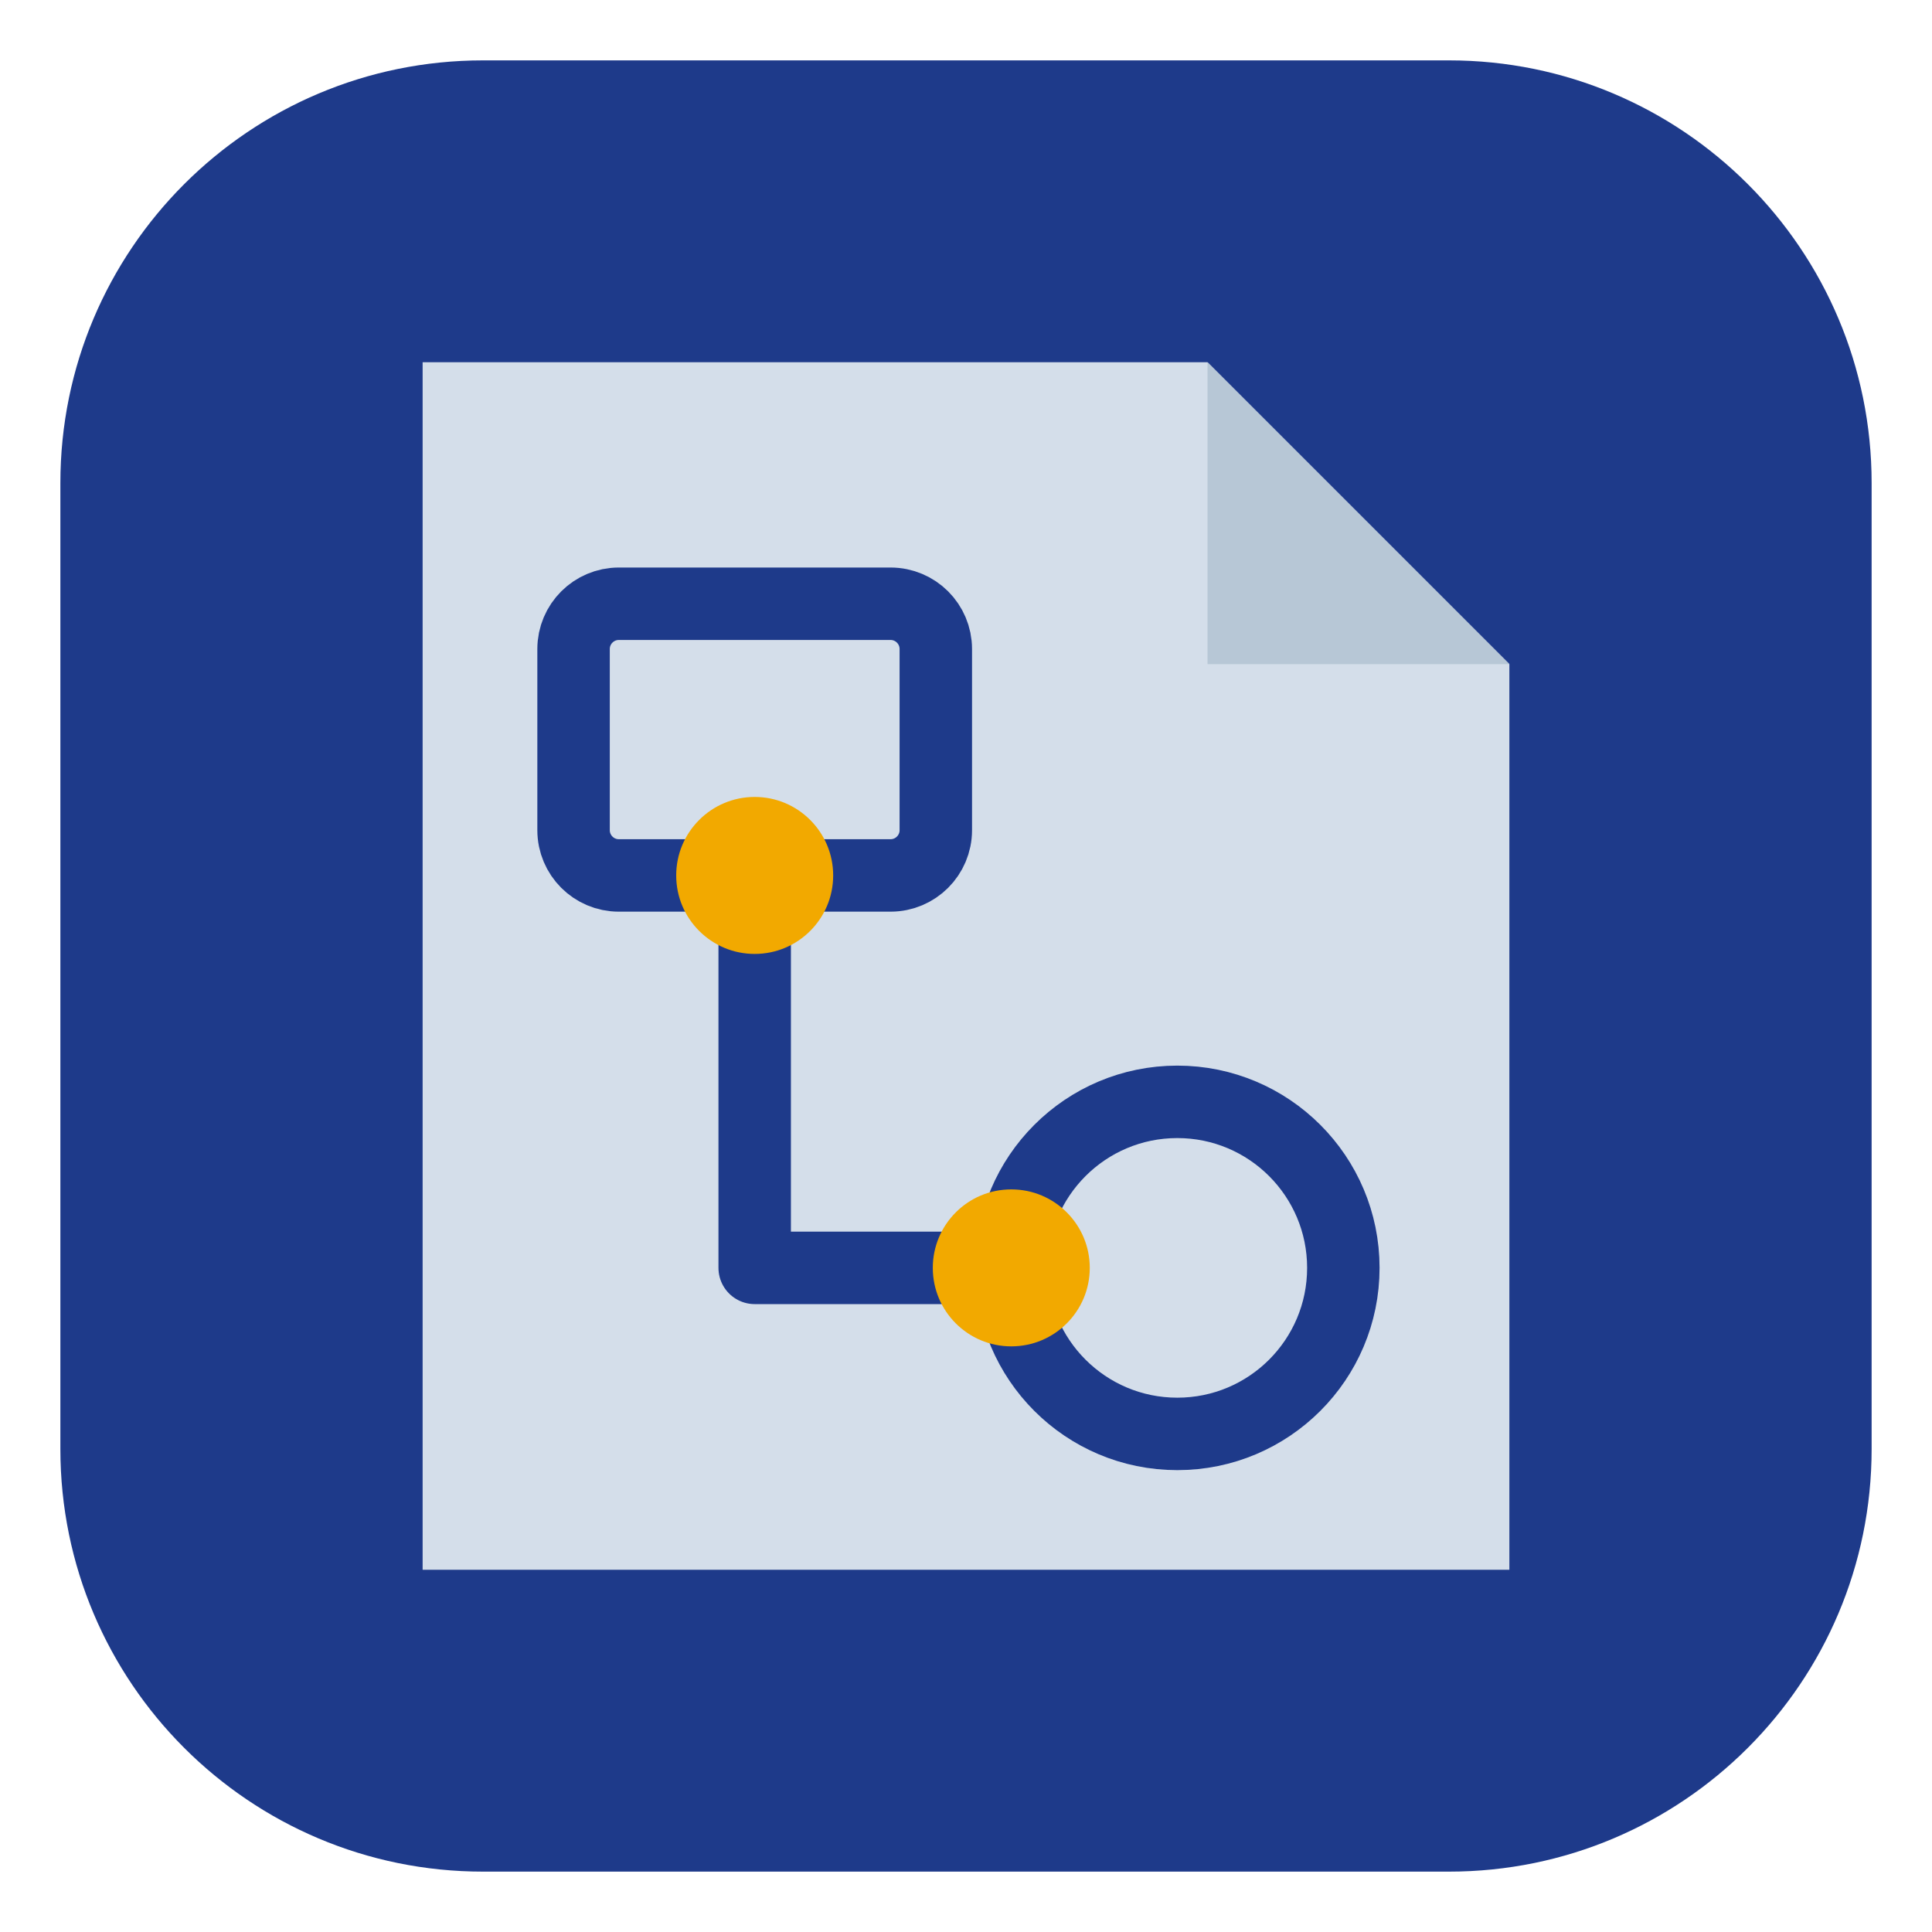
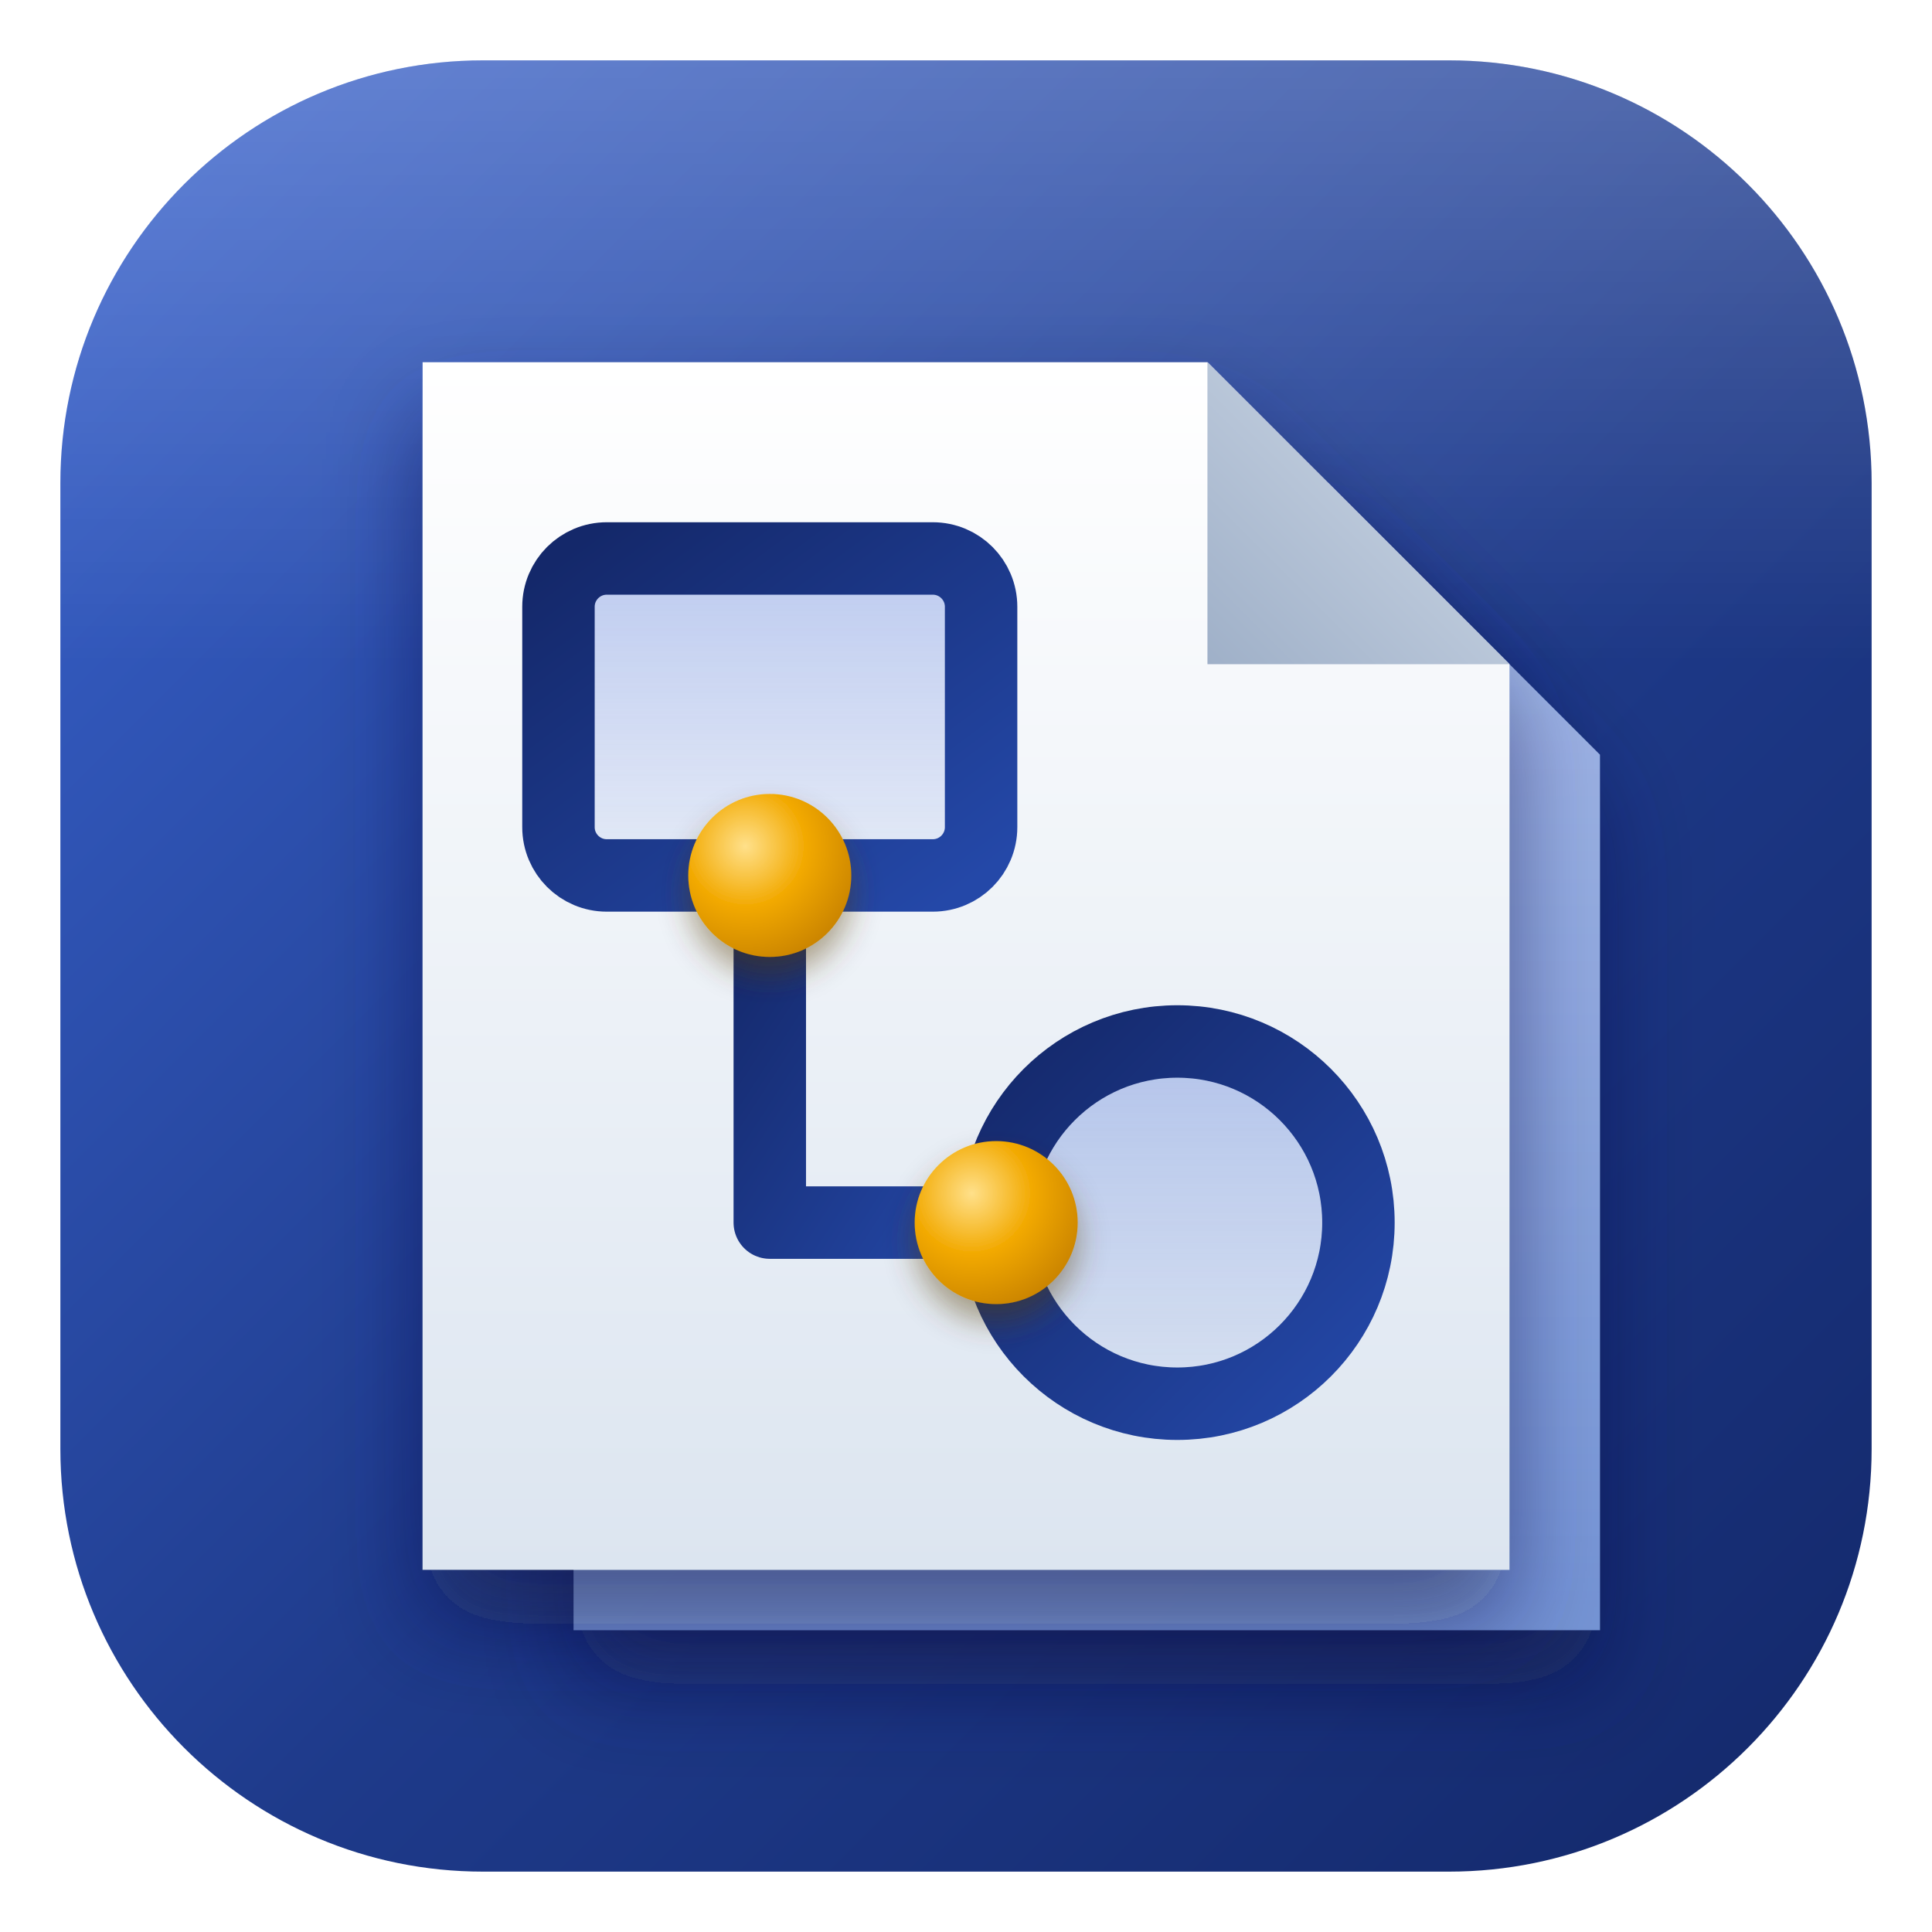
- <svg xmlns="http://www.w3.org/2000/svg" viewBox="0 0 64 64">
-   <rect x="2" y="2" width="60" height="60" rx="14" fill="#1E3A8A" />
-   <path d="M14 12h26l10 10v30H14z" fill="#E4ECF2" fill-opacity=".92" />
-   <path d="M40 12v10h10" fill="#B7C7D6" />
-   <rect x="19" y="20" width="12" height="9" rx="1.5" fill="none" stroke="#1E3A8A" stroke-width="2.4" />
-   <circle cx="39" cy="42" r="5.5" fill="none" stroke="#1E3A8A" stroke-width="2.4" />
-   <path d="M25 29v13h8.5" fill="none" stroke="#1E3A8A" stroke-width="2.4" stroke-linejoin="round" />
-   <circle cx="25" cy="29" r="2.6" fill="#F2A900" />
-   <circle cx="33.5" cy="42" r="2.6" fill="#F2A900" />
+ <svg xmlns="http://www.w3.org/2000/svg" width="256" height="256" viewBox="0 0 64 64">
+   <defs>
+     <linearGradient id="tile" x1="0" y1="0" x2="1" y2="1">
+       <stop offset="0" stop-color="#3A64CF" />
+       <stop offset=".55" stop-color="#1E3A8A" />
+       <stop offset="1" stop-color="#13286A" />
+     </linearGradient>
+     <linearGradient id="gloss" x1="0" y1="0" x2="0" y2="1">
+       <stop offset="0" stop-color="#FFFFFF" stop-opacity=".22" />
+       <stop offset="1" stop-color="#FFFFFF" stop-opacity="0" />
+     </linearGradient>
+     <linearGradient id="sheet" x1="0" y1="0" x2="0" y2="1">
+       <stop offset="0" stop-color="#FFFFFF" />
+       <stop offset="1" stop-color="#DCE5F0" />
+     </linearGradient>
+     <linearGradient id="fold" x1="0" y1="1" x2="1" y2="0">
+       <stop offset="0" stop-color="#9FB0C8" />
+       <stop offset="1" stop-color="#D3DDEA" />
+     </linearGradient>
+     <linearGradient id="tint" x1="0" y1="0" x2="0" y2="1">
+       <stop offset="0" stop-color="#2F5BD0" stop-opacity=".30" />
+       <stop offset="1" stop-color="#2F5BD0" stop-opacity=".06" />
+     </linearGradient>
+     <linearGradient id="ink" x1="0" y1="0" x2="1" y2="1">
+       <stop offset="0" stop-color="#14286A" />
+       <stop offset="1" stop-color="#2448A8" />
+     </linearGradient>
+     <radialGradient id="dot" cx=".35" cy=".32" r=".75">
+       <stop offset="0" stop-color="#FFE08A" />
+       <stop offset=".5" stop-color="#F2A900" />
+       <stop offset="1" stop-color="#C98300" />
+     </radialGradient>
+     <linearGradient id="back" x1="0" y1="0" x2="0" y2="1">
+       <stop offset="0" stop-color="#B4C8F2" />
+       <stop offset="1" stop-color="#7F9EE0" />
+     </linearGradient>
+     <filter id="lift" x="-30%" y="-30%" width="160%" height="170%">
+       <feDropShadow dx="0" dy="1.8" stdDeviation="1.6" flood-color="#081640" flood-opacity=".5" />
+     </filter>
+     <filter id="pip" x="-50%" y="-50%" width="200%" height="200%">
+       <feDropShadow dx="0" dy=".6" stdDeviation=".5" flood-color="#5A3A00" flood-opacity=".45" />
+     </filter>
+   </defs>
+   <rect x="2" y="2" width="60" height="60" rx="14" fill="url(#tile)" />
+   <path d="M16 2h32a14 14 0 0 1 14 14v6H2v-6A14 14 0 0 1 16 2z" fill="url(#gloss)" />
+   <path d="M19 16h25l9 9v29H19z" fill="url(#back)" opacity=".9" filter="url(#lift)" />
+   <path d="M14 12h26l10 10v30H14z" fill="url(#sheet)" filter="url(#lift)" />
+   <path d="M40 22h10l-10-10z" fill="#1E3A8A" fill-opacity=".12" />
+   <path d="M40 12v10h10" fill="url(#fold)" />
+   <rect x="18.5" y="18.5" width="14" height="10.5" rx="1.6" fill="url(#tint)" stroke="url(#ink)" stroke-width="2.4" />
+   <circle cx="39" cy="40.5" r="6" fill="url(#tint)" stroke="url(#ink)" stroke-width="2.4" />
+   <path d="M25.5 29v11.5H33" fill="none" stroke="url(#ink)" stroke-width="2.4" stroke-linejoin="round" />
+   <circle cx="25.5" cy="29" r="2.7" fill="url(#dot)" filter="url(#pip)" />
+   <circle cx="33" cy="40.5" r="2.7" fill="url(#dot)" filter="url(#pip)" />
</svg>
